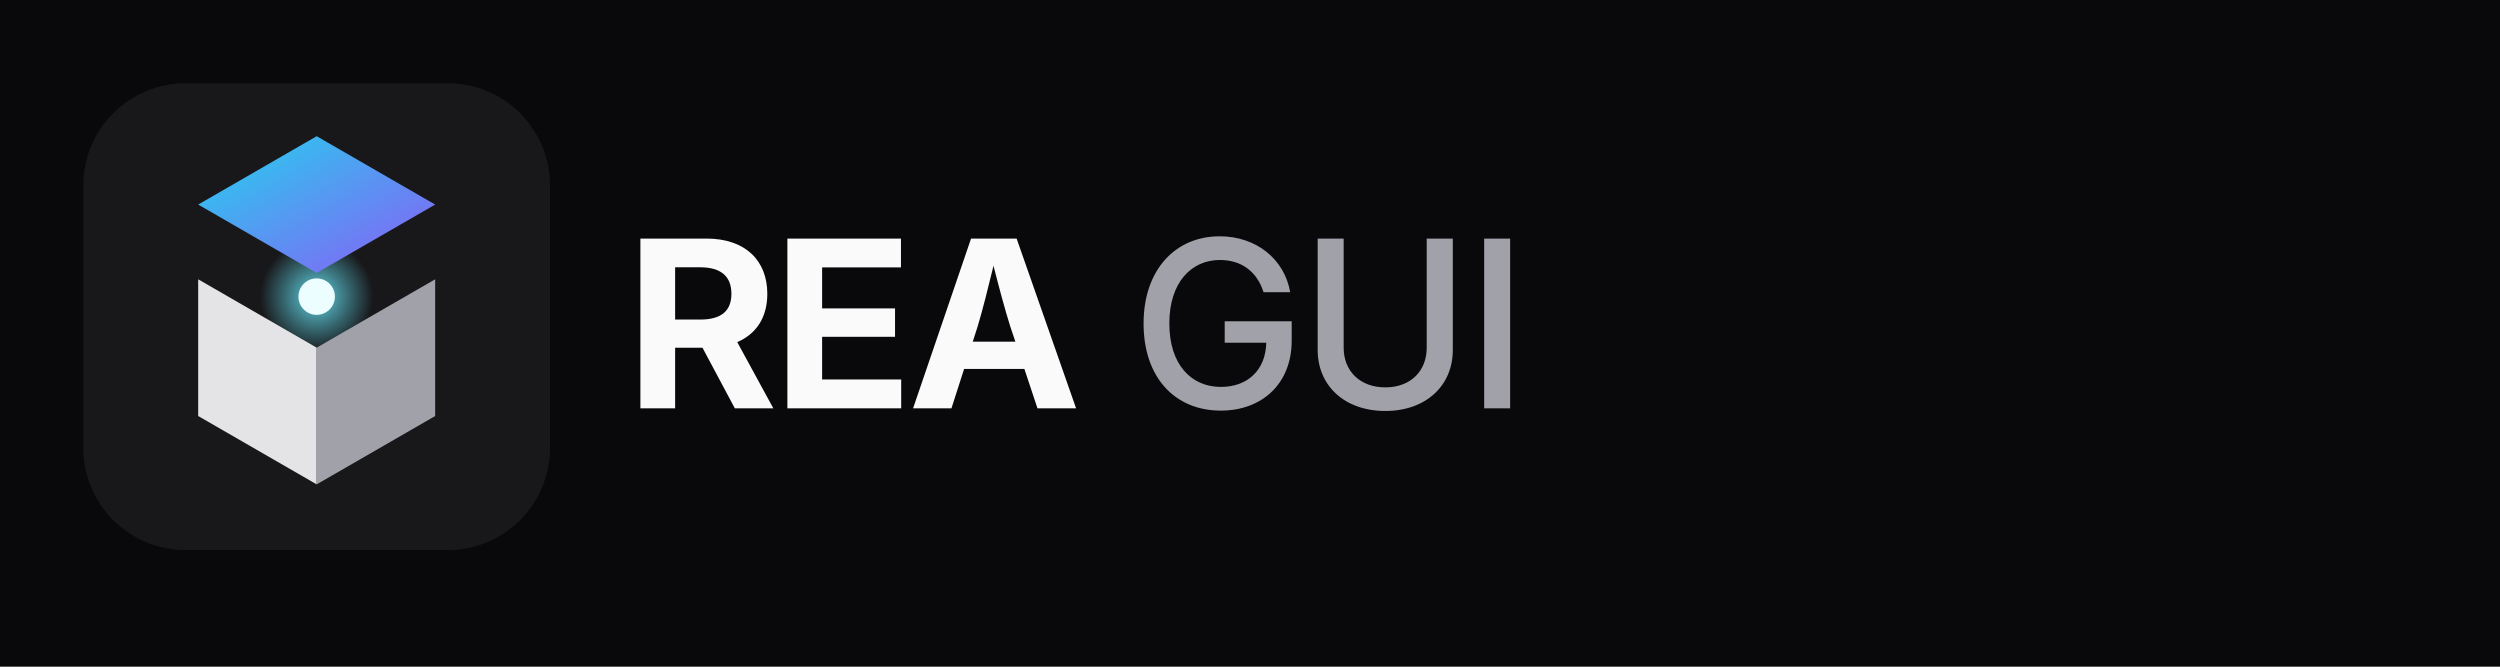
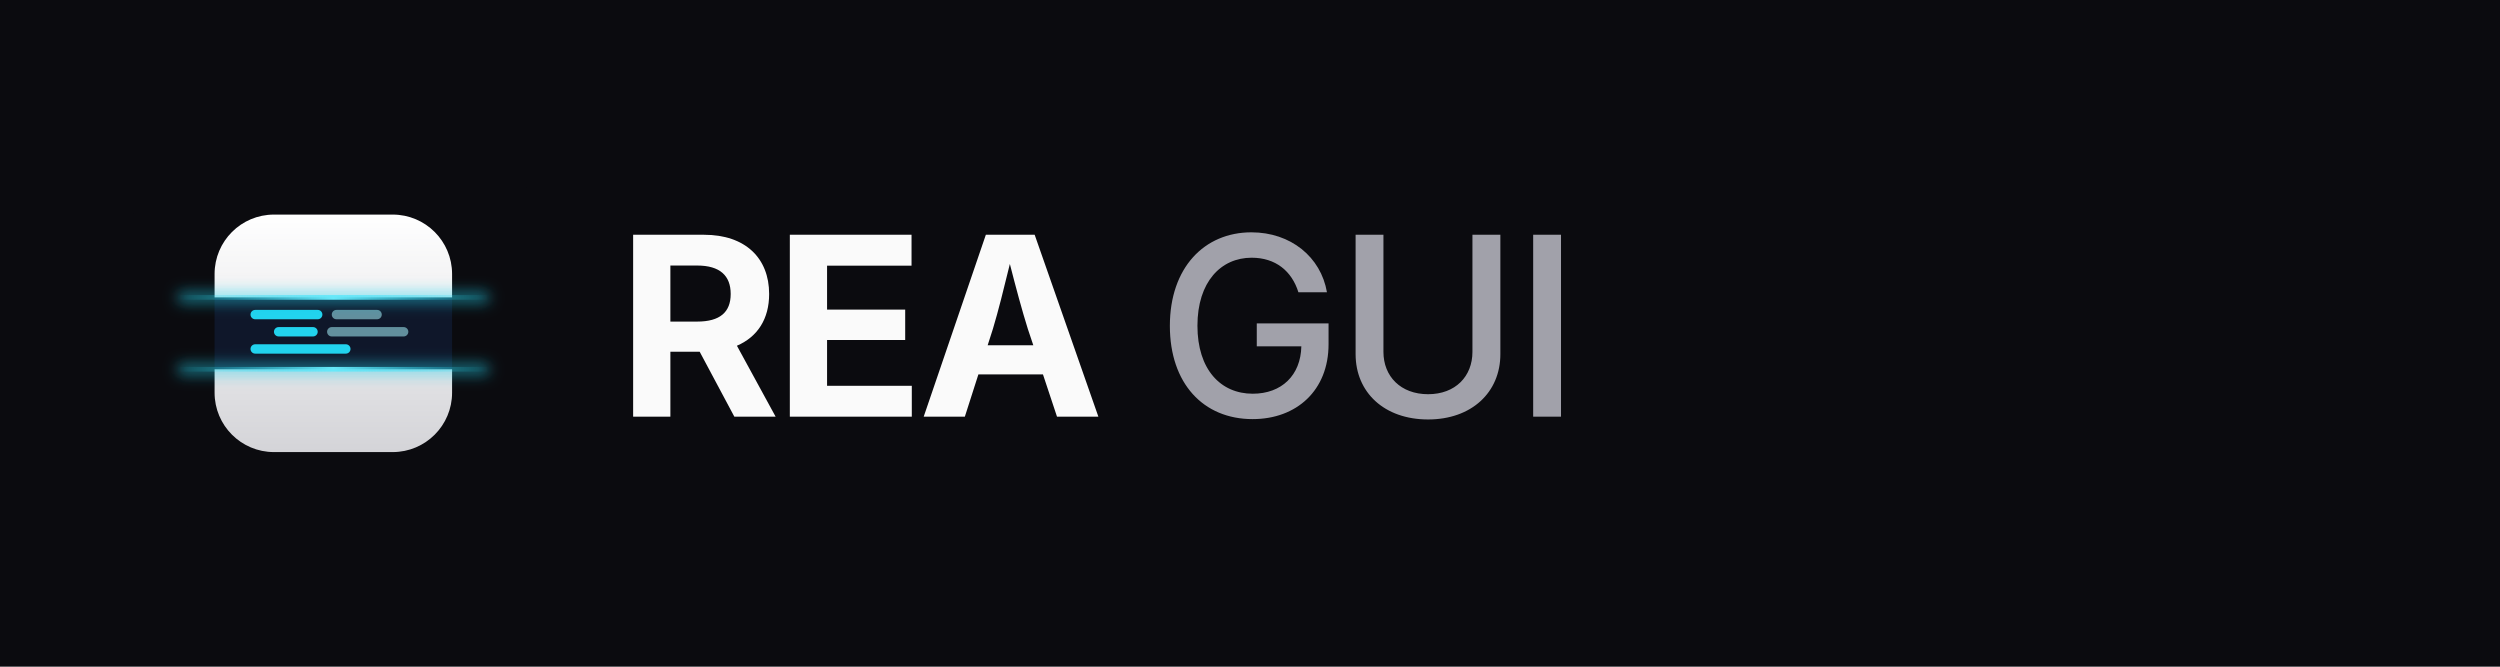
<svg xmlns="http://www.w3.org/2000/svg" viewBox="0 0 1200 320">
-   <rect width="1200" height="320" fill="#09090b" />
  <defs>
-     <linearGradient id="lid" x1="0" y1="0" x2="1" y2="1">
-       <stop offset="0" stop-color="#22d3ee" />
-       <stop offset="1" stop-color="#8b5cf6" />
+     <linearGradient id="shell" x1="0" y1="0" x2="0" y2="1">
+       <stop offset="0" stop-color="#ffffff" />
+       <stop offset="1" stop-color="#d4d4d8" />
    </linearGradient>
-     <radialGradient id="glow" cx="0.5" cy="0.5" r="0.5">
-       <stop offset="0" stop-color="#67e8f9" stop-opacity="0.9" />
-       <stop offset="1" stop-color="#67e8f9" stop-opacity="0" />
-     </radialGradient>
+     <linearGradient id="ray" x1="0" y1="0" x2="1" y2="0">
+       <stop offset="0" stop-color="#22d3ee" stop-opacity="0" />
+       <stop offset=".5" stop-color="#67e8f9" />
+       <stop offset="1" stop-color="#22d3ee" stop-opacity="0" />
+     </linearGradient>
+     <filter id="blur" x="-20%" y="-200%" width="140%" height="500%">
+       <feGaussianBlur stdDeviation="9" />
+     </filter>
+     <clipPath id="band">
+       <rect x="0" y="210" width="512" height="92" />
+     </clipPath>
+     <clipPath id="notband">
+       <path d="M0 0H512V210H0Z M0 302H512V512H0Z" />
+     </clipPath>
  </defs>
-   <g transform="translate(40 40) scale(0.4375)">
-     <rect width="512" height="512" rx="112" fill="#18181b" />
-     <g transform="translate(0 34)">
-       <path d="M256 106 L386 181 L256 256 L126 181 Z" fill="#18181b" />
-       <circle cx="256" cy="200" r="62" fill="url(#glow)" />
-       <circle cx="256" cy="200" r="20" fill="#ecfeff" />
-       <path d="M126 181 L256 256 L256 406 L126 331 Z" fill="#e4e4e7" />
-       <path d="M256 256 L386 181 L386 331 L256 406 Z" fill="#a1a1aa" />
-       <path d="M256 24 L386 99 L256 174 L126 99 Z" fill="url(#lid)" />
+   <rect width="1200" height="320" fill="#0b0b0f" />
+   <g transform="translate(64 64) scale(0.375)">
+     <rect width="512" height="512" rx="114" fill="#0b0b0f" />
+     <g clip-path="url(#band)">
+       <rect x="104" y="104" width="304" height="304" rx="76" fill="#0f172a" />
+       <rect x="150" y="226" width="92" height="12" rx="6" fill="#22d3ee" opacity="1" />
+       <rect x="254" y="226" width="64" height="12" rx="6" fill="#a5f3fc" opacity="0.55" />
+       <rect x="180" y="248" width="56" height="12" rx="6" fill="#22d3ee" opacity="1" />
+       <rect x="248" y="248" width="104" height="12" rx="6" fill="#a5f3fc" opacity="0.55" />
+       <rect x="150" y="270" width="128" height="12" rx="6" fill="#22d3ee" opacity="1" />
    </g>
+     <g clip-path="url(#notband)">
+       <rect x="104" y="104" width="304" height="304" rx="76" fill="url(#shell)" />
+     </g>
+     <rect x="56" y="203" width="400" height="14" rx="7" fill="#22d3ee" opacity=".55" filter="url(#blur)" />
+     <rect x="56" y="207" width="400" height="6" rx="3" fill="url(#ray)" />
+     <rect x="56" y="295" width="400" height="14" rx="7" fill="#22d3ee" opacity=".55" filter="url(#blur)" />
+     <rect x="56" y="299" width="400" height="6" rx="3" fill="url(#ray)" />
  </g>
-   <text x="300" y="196" font-family="-apple-system, 'SF Pro Display', 'Inter', 'Segoe UI', sans-serif" font-size="112" font-weight="700" letter-spacing="-3" fill="#fafafa">REA <tspan fill="#a1a1aa" font-weight="500">GUI</tspan>
+   <text x="296" y="200" font-family="Inter, -apple-system, 'SF Pro Display', 'Segoe UI', Roboto, sans-serif" font-size="120" font-weight="700" letter-spacing="-3.6" fill="#fafafa">REA <tspan fill="#a1a1aa" font-weight="500">GUI</tspan>
  </text>
</svg>
